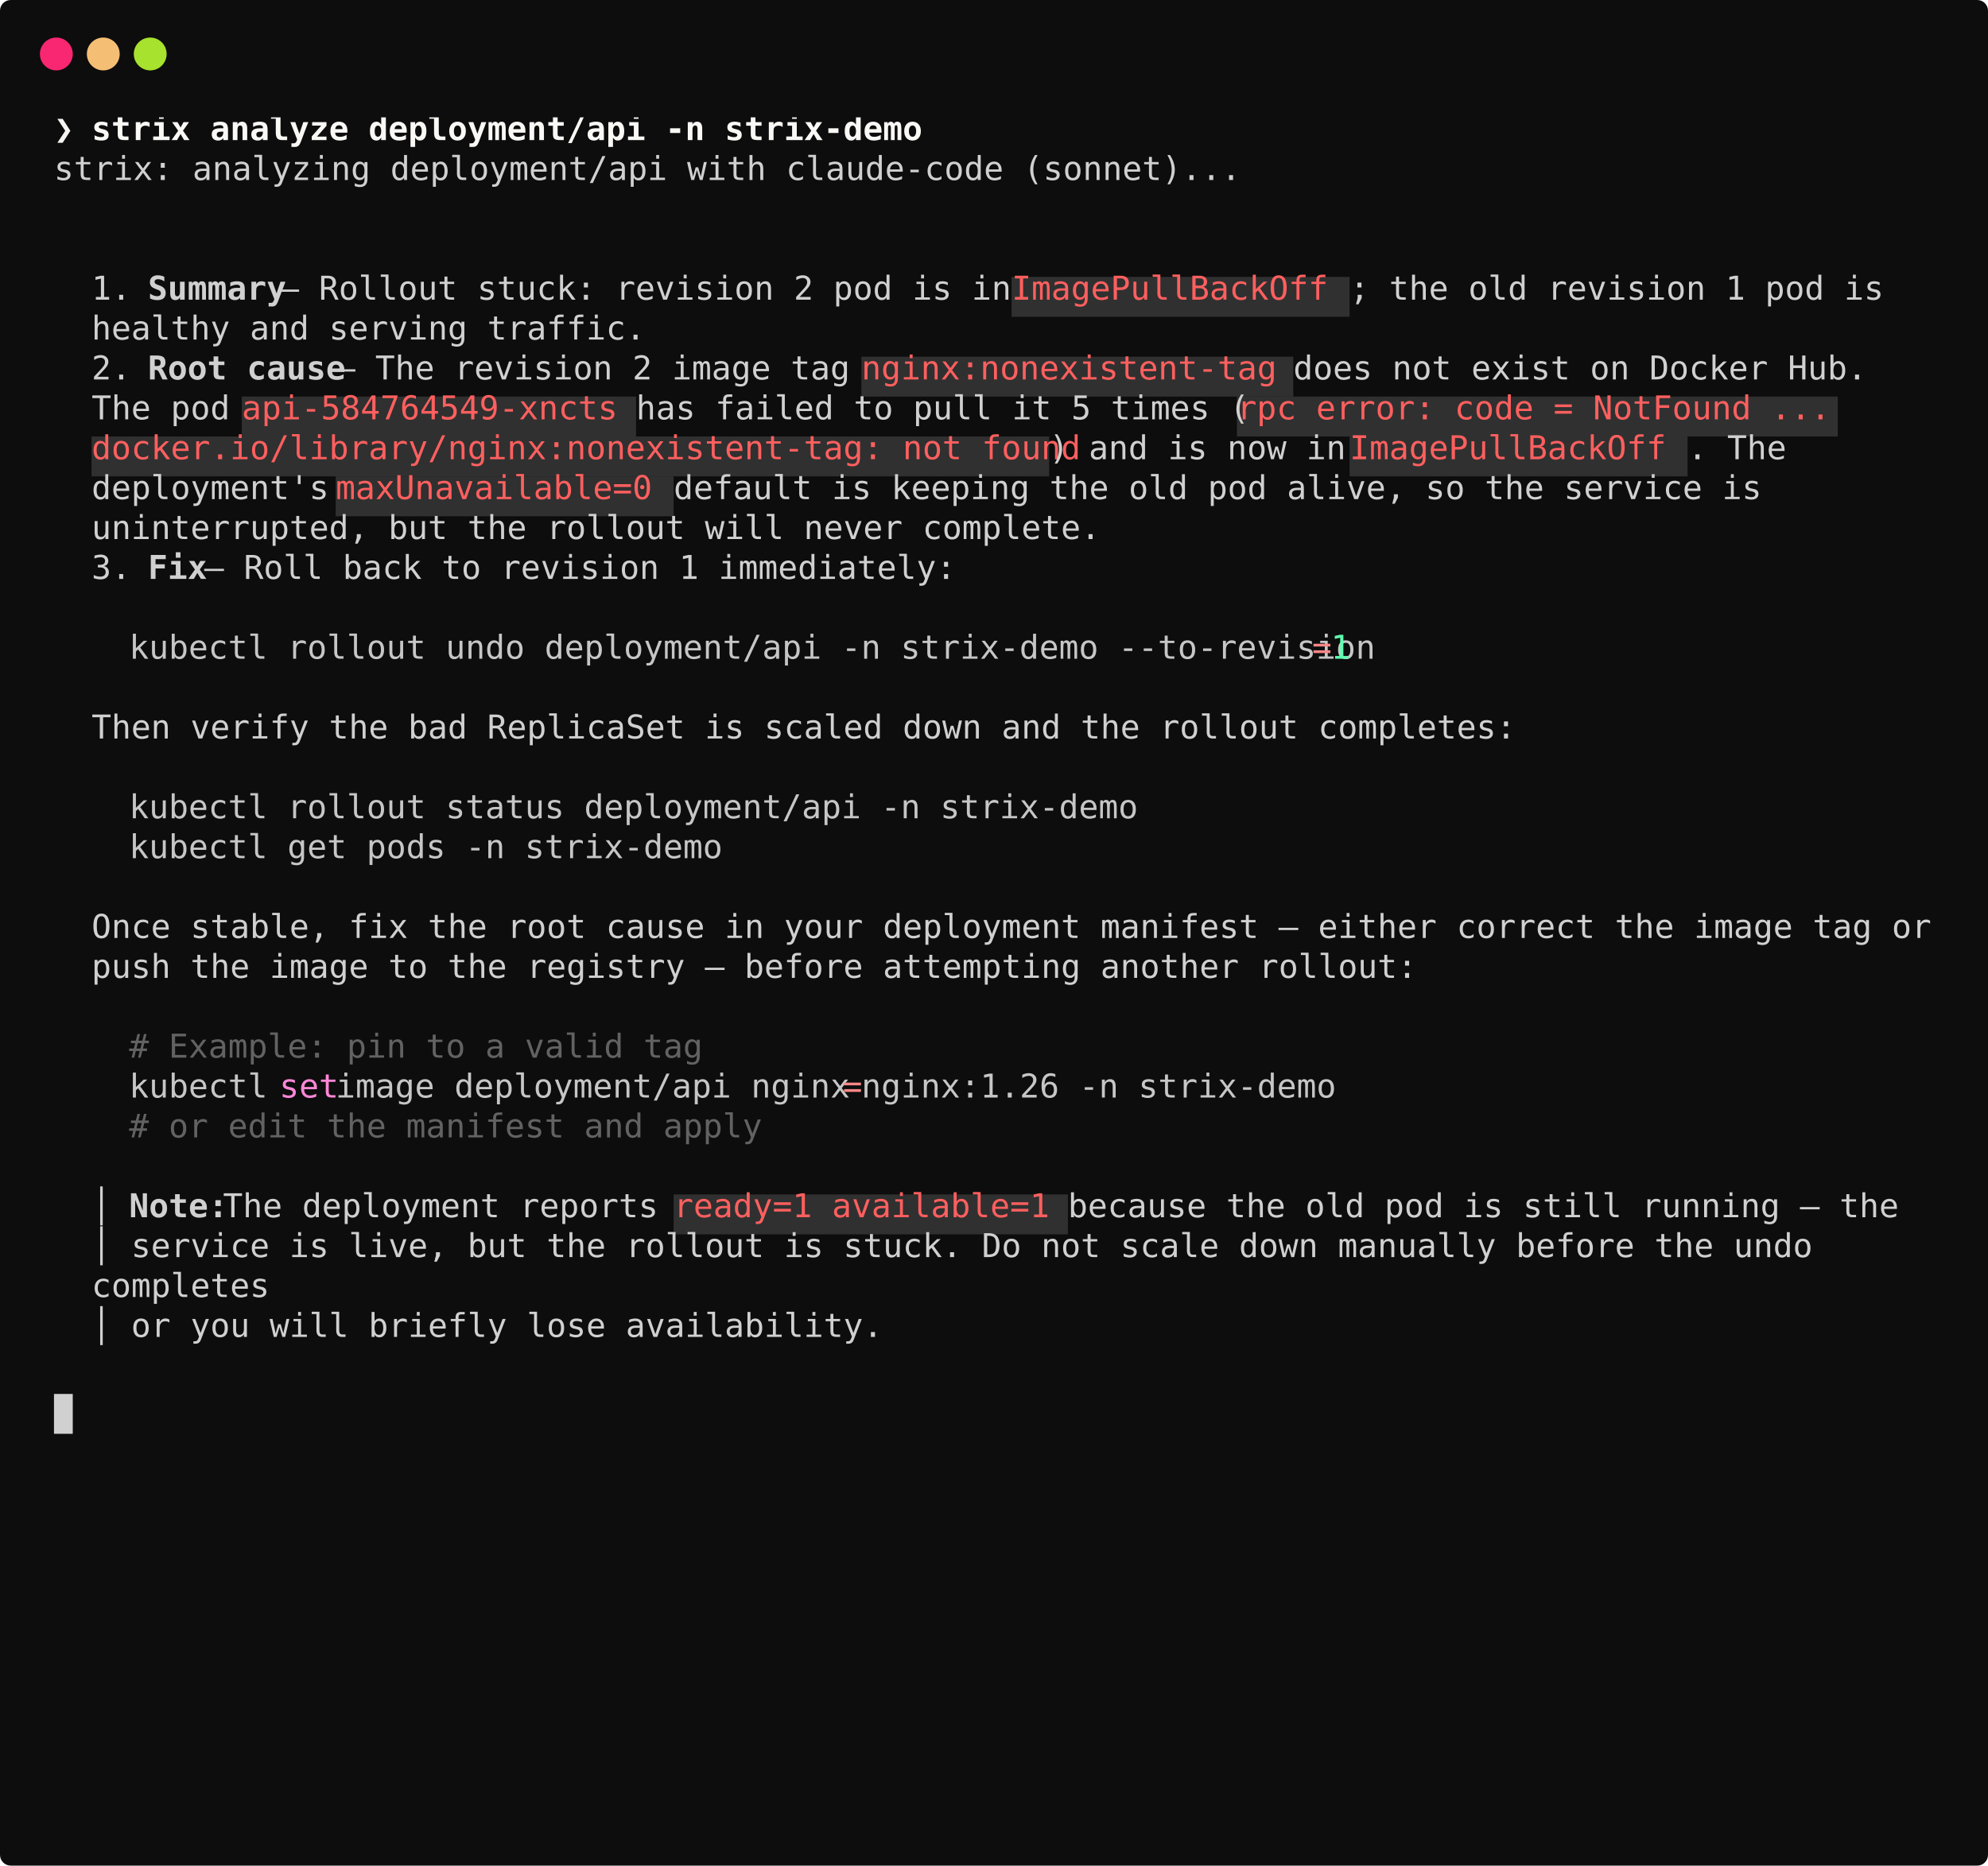
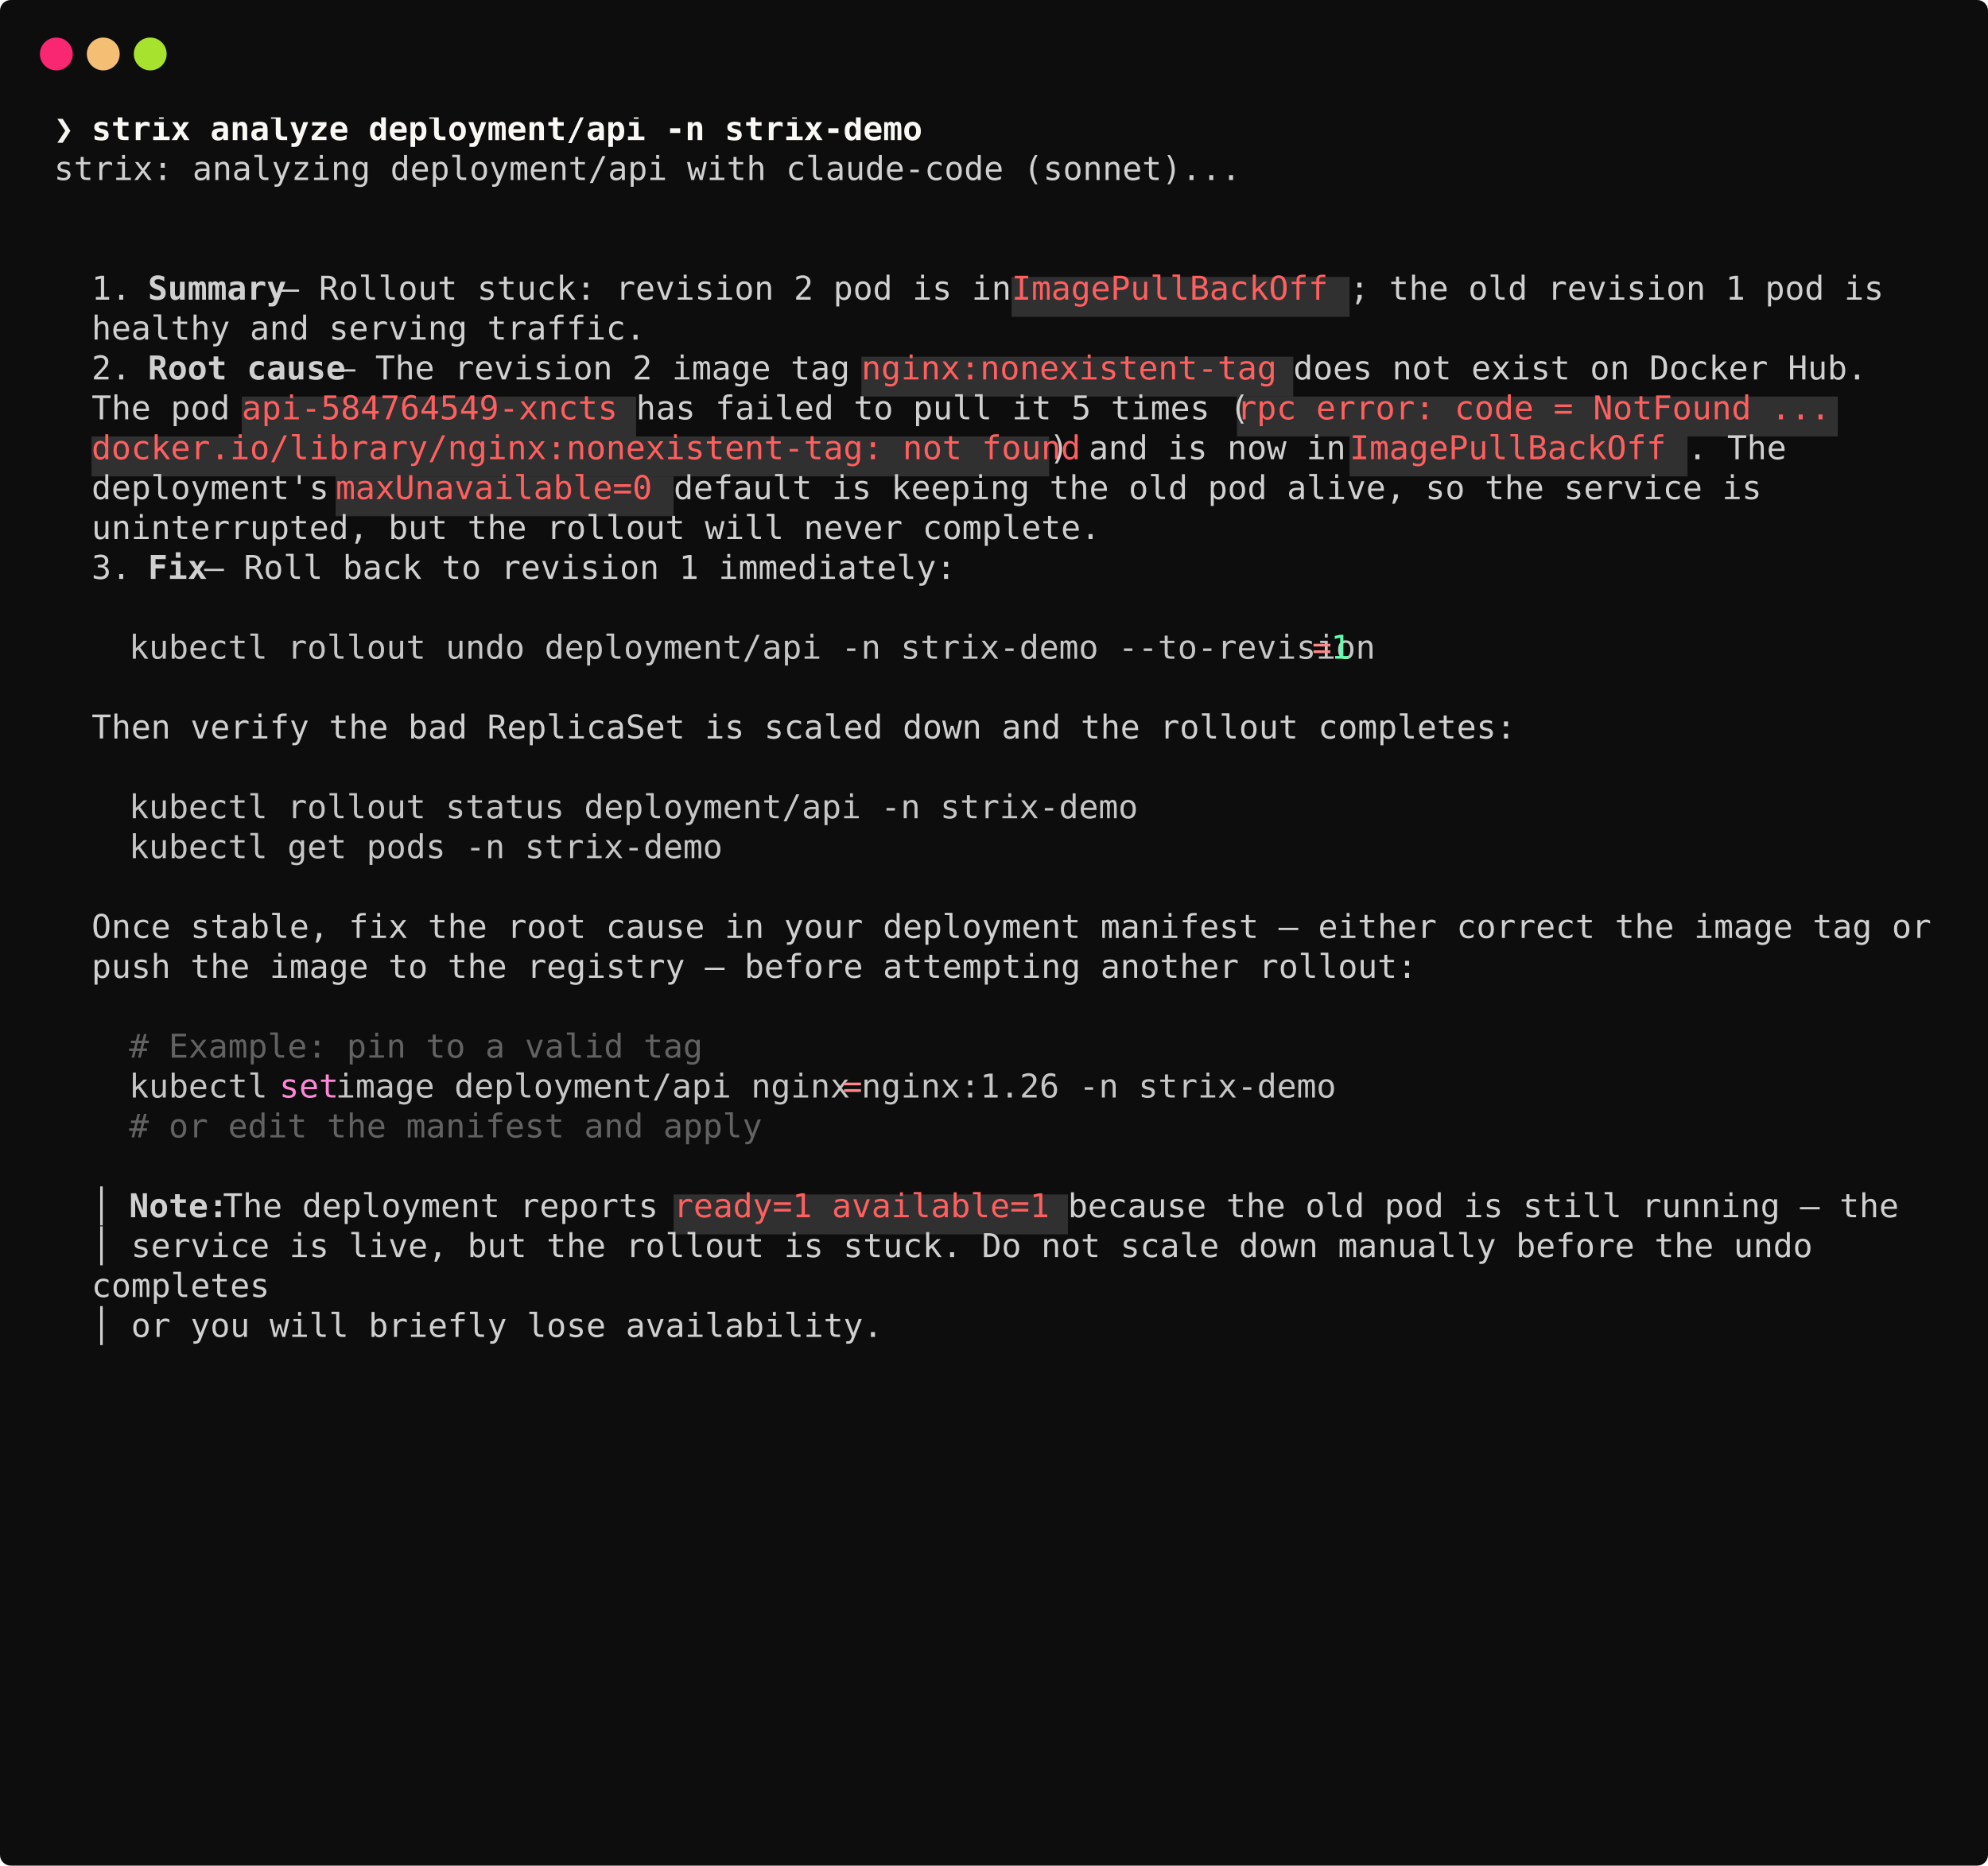
<svg xmlns="http://www.w3.org/2000/svg" xmlns:ns1="https://github.com/nbedos/termtosvg" xmlns:xlink="http://www.w3.org/1999/xlink" id="terminal" baseProfile="full" viewBox="0 0 847 795" width="847" version="1.1">
  <defs>
    <ns1:template_settings>
      <ns1:screen_geometry columns="100" rows="42" />
      <ns1:animation type="css" />
    </ns1:template_settings>
    <style type="text/css" id="generated-style">#screen {
                font-family: 'DejaVu Sans Mono', monospace;
                font-style: normal;
                font-size: 14px;
            }

        text {
            dominant-baseline: text-before-edge;
            white-space: pre;
        }
    
            :root {
                --animation-duration: 3000ms;
            }

            @keyframes roll {
                0.000%{transform:translateY(0px)}
66.667%{transform:translateY(-748px)}
100.000%{transform:translateY(-748px)}
            }

            #screen_view {
                animation-duration: 3000ms;
                animation-iteration-count:infinite;
                animation-name:roll;
                animation-timing-function: steps(1,end);
                animation-fill-mode: forwards;
            }
        </style>
    <style type="text/css" id="user-style">
            /* The colors defined below are the default 16 colors used for rendering text of the terminal. Adjust
               them as needed.
               gjm8 color theme (source: https://terminal.sexy/) */
            .foreground {fill: #d0d0d0}
            .background {fill: #0d0d0d}
            .color0 {fill: #0d0d0d}
            .color1 {fill: #f92672}
            .color2 {fill: #a6e22e}
            .color3 {fill: #f4bf75}
            .color4 {fill: #66d9ef}
            .color5 {fill: #ae81ff}
            .color6 {fill: #a1efe4}
            .color7 {fill: #f8f8f2}
            .color8 {fill: #75715e}
            .color9 {fill: #fd971f}
            .color10 {fill: #383830}
            .color11 {fill: #49483e}
            .color12 {fill: #a59f85}
            .color13 {fill: #f5f4f1}
            .color14 {fill: #cc6633}
            .color15 {fill: #f9f8f5}
        </style>
  </defs>
  <rect id="terminalui" class="background" width="100%" height="100%" ry="4.583" />
  <circle cx="24" cy="23" r="7" class="color1" />
  <circle cx="44" cy="23" r="7" class="color3" />
  <circle cx="64" cy="23" r="7" class="color2" />
  <svg id="screen" width="800" height="714" x="23" y="50" viewBox="0 0 800 714" preserveAspectRatio="xMidYMin slice">
    <rect class="background" height="100%" width="100%" x="0" y="0" />
    <defs>
      <g id="g1">
        <text x="0" textLength="16" font-weight="bold" class="color13">❯ </text>
        <text x="16" textLength="336" font-weight="bold" class="color15">strix analyze deployment/api -n strix-demo</text>
      </g>
      <g id="g2">
        <text x="0" textLength="480" class="foreground">strix: analyzing deployment/api with claude-code (sonnet)...</text>
      </g>
      <g id="g3">
        <text x="0" textLength="16" class="foreground">  </text>
        <text x="16" textLength="768" fill="#d0d0d0">                                                                                                </text>
      </g>
      <g id="g4">
        <text x="0" textLength="16" class="foreground">  </text>
        <text x="16" textLength="24" fill="#d0d0d0">1. </text>
        <text x="40" textLength="56" font-weight="bold" fill="#d0d0d0">Summary</text>
        <text x="96" textLength="312" fill="#d0d0d0"> — Rollout stuck: revision 2 pod is in </text>
        <text x="408" textLength="144" fill="#ff5f5f"> ImagePullBackOff </text>
        <text x="552" textLength="232" fill="#d0d0d0">; the old revision 1 pod is  </text>
      </g>
      <g id="g5">
        <text x="0" textLength="16" class="foreground">  </text>
        <text x="16" textLength="768" fill="#d0d0d0">healthy and serving traffic.                                                                    </text>
      </g>
      <g id="g6">
        <text x="0" textLength="16" class="foreground">  </text>
        <text x="16" textLength="24" fill="#d0d0d0">2. </text>
        <text x="40" textLength="80" font-weight="bold" fill="#d0d0d0">Root cause</text>
        <text x="120" textLength="224" fill="#d0d0d0"> — The revision 2 image tag </text>
        <text x="344" textLength="184" fill="#ff5f5f"> nginx:nonexistent-tag </text>
        <text x="528" textLength="256" fill="#d0d0d0"> does not exist on Docker Hub.  </text>
      </g>
      <g id="g7">
        <text x="0" textLength="16" class="foreground">  </text>
        <text x="16" textLength="64" fill="#d0d0d0">The pod </text>
        <text x="80" textLength="168" fill="#ff5f5f"> api-584764549-xncts </text>
        <text x="248" textLength="256" fill="#d0d0d0"> has failed to pull it 5 times (</text>
        <text x="504" textLength="248" fill="#ff5f5f"> rpc error: code = NotFound ...</text>
        <text x="752" textLength="32" fill="#d0d0d0">    </text>
      </g>
      <g id="g8">
        <text x="0" textLength="16" class="foreground">  </text>
        <text x="16" textLength="408" fill="#ff5f5f">docker.io/library/nginx:nonexistent-tag: not found </text>
        <text x="424" textLength="128" fill="#d0d0d0">) and is now in </text>
        <text x="552" textLength="144" fill="#ff5f5f"> ImagePullBackOff </text>
        <text x="696" textLength="88" fill="#d0d0d0">. The      </text>
      </g>
      <g id="g9">
        <text x="0" textLength="16" class="foreground">  </text>
        <text x="16" textLength="104" fill="#d0d0d0">deployment's </text>
        <text x="120" textLength="144" fill="#ff5f5f"> maxUnavailable=0 </text>
        <text x="264" textLength="520" fill="#d0d0d0"> default is keeping the old pod alive, so the service is         </text>
      </g>
      <g id="g10">
        <text x="0" textLength="16" class="foreground">  </text>
        <text x="16" textLength="768" fill="#d0d0d0">uninterrupted, but the rollout will never complete.                                             </text>
      </g>
      <g id="g11">
        <text x="0" textLength="16" class="foreground">  </text>
        <text x="16" textLength="24" fill="#d0d0d0">3. </text>
        <text x="40" textLength="24" font-weight="bold" fill="#d0d0d0">Fix</text>
        <text x="64" textLength="720" fill="#d0d0d0"> — Roll back to revision 1 immediately:                                                   </text>
      </g>
      <g id="g12">
        <text x="0" textLength="16" class="foreground">  </text>
        <text x="16" textLength="16" fill="#d0d0d0">  </text>
        <text x="32" textLength="504" fill="#c6c6c6">kubectl rollout undo deployment/api -n strix-demo --to-revision</text>
        <text x="536" textLength="8" fill="#ff8787">=</text>
        <text x="544" textLength="8" fill="#5fffaf">1</text>
        <text x="552" textLength="232" fill="#d0d0d0">                             </text>
      </g>
      <g id="g13">
        <text x="0" textLength="16" class="foreground">  </text>
        <text x="16" textLength="768" fill="#d0d0d0">Then verify the bad ReplicaSet is scaled down and the rollout completes:                        </text>
      </g>
      <g id="g14">
        <text x="0" textLength="16" class="foreground">  </text>
        <text x="16" textLength="16" fill="#d0d0d0">  </text>
        <text x="32" textLength="408" fill="#c6c6c6">kubectl rollout status deployment/api -n strix-demo</text>
        <text x="440" textLength="344" fill="#d0d0d0">                                           </text>
      </g>
      <g id="g15">
        <text x="0" textLength="16" class="foreground">  </text>
        <text x="16" textLength="16" fill="#d0d0d0">  </text>
        <text x="32" textLength="240" fill="#c6c6c6">kubectl get pods -n strix-demo</text>
        <text x="272" textLength="512" fill="#d0d0d0">                                                                </text>
      </g>
      <g id="g16">
        <text x="0" textLength="16" class="foreground">  </text>
        <text x="16" textLength="768" fill="#d0d0d0">Once stable, fix the root cause in your deployment manifest — either correct the image tag or   </text>
      </g>
      <g id="g17">
        <text x="0" textLength="16" class="foreground">  </text>
        <text x="16" textLength="768" fill="#d0d0d0">push the image to the registry — before attempting another rollout:                             </text>
      </g>
      <g id="g18">
        <text x="0" textLength="16" class="foreground">  </text>
        <text x="16" textLength="16" fill="#d0d0d0">  </text>
        <text x="32" textLength="232" fill="#626262"># Example: pin to a valid tag</text>
        <text x="264" textLength="520" fill="#d0d0d0">                                                                 </text>
      </g>
      <g id="g19">
        <text x="0" textLength="16" class="foreground">  </text>
        <text x="16" textLength="16" fill="#d0d0d0">  </text>
        <text x="32" textLength="64" fill="#c6c6c6">kubectl </text>
        <text x="96" textLength="24" fill="#ff87d7">set</text>
        <text x="120" textLength="216" fill="#c6c6c6"> image deployment/api nginx</text>
        <text x="336" textLength="8" fill="#ff8787">=</text>
        <text x="344" textLength="192" fill="#c6c6c6">nginx:1.26 -n strix-demo</text>
        <text x="536" textLength="248" fill="#d0d0d0">                               </text>
      </g>
      <g id="g20">
        <text x="0" textLength="16" class="foreground">  </text>
        <text x="16" textLength="16" fill="#d0d0d0">  </text>
        <text x="32" textLength="256" fill="#626262"># or edit the manifest and apply</text>
        <text x="288" textLength="496" fill="#d0d0d0">                                                              </text>
      </g>
      <g id="g21">
        <text x="0" textLength="16" class="foreground">  </text>
        <text x="16" textLength="16" fill="#d0d0d0">│ </text>
        <text x="32" textLength="40" font-weight="bold" fill="#d0d0d0">Note:</text>
        <text x="72" textLength="192" fill="#d0d0d0"> The deployment reports </text>
        <text x="264" textLength="168" fill="#ff5f5f"> ready=1 available=1 </text>
        <text x="432" textLength="352" fill="#d0d0d0"> because the old pod is still running — the </text>
      </g>
      <g id="g22">
        <text x="0" textLength="16" class="foreground">  </text>
        <text x="16" textLength="768" fill="#d0d0d0">│ service is live, but the rollout is stuck. Do not scale down manually before the undo         </text>
      </g>
      <g id="g23">
        <text x="0" textLength="16" class="foreground">  </text>
        <text x="16" textLength="768" fill="#d0d0d0">completes                                                                                       </text>
      </g>
      <g id="g24">
        <text x="0" textLength="16" class="foreground">  </text>
        <text x="16" textLength="768" fill="#d0d0d0">│ or you will briefly lose availability.                                                        </text>
-       </g>
-       <g id="g25">
-         <text x="0" textLength="8" class="background"> </text>
-       </g>
-       <g id="g26">
-         <text x="0" textLength="8" class="foreground"> </text>
-         <text x="8" textLength="8" class="background"> </text>
      </g>
    </defs>
    <g id="screen_view">
      <g>
        <use xlink:href="#g1" y="0" />
        <use xlink:href="#g2" y="17" />
        <use xlink:href="#g3" y="51" />
        <rect x="408" y="68" width="144" height="17" fill="#303030" />
        <use xlink:href="#g4" y="68" />
        <use xlink:href="#g5" y="85" />
        <rect x="344" y="102" width="184" height="17" fill="#303030" />
        <use xlink:href="#g6" y="102" />
        <rect x="80" y="119" width="168" height="17" fill="#303030" />
        <rect x="504" y="119" width="256" height="17" fill="#303030" />
        <use xlink:href="#g7" y="119" />
        <rect x="16" y="136" width="408" height="17" fill="#303030" />
        <rect x="552" y="136" width="144" height="17" fill="#303030" />
        <use xlink:href="#g8" y="136" />
        <rect x="120" y="153" width="144" height="17" fill="#303030" />
        <use xlink:href="#g9" y="153" />
        <use xlink:href="#g10" y="170" />
        <use xlink:href="#g11" y="187" />
        <use xlink:href="#g3" y="204" />
        <use xlink:href="#g12" y="221" />
        <use xlink:href="#g3" y="238" />
        <use xlink:href="#g13" y="255" />
        <use xlink:href="#g3" y="272" />
        <use xlink:href="#g14" y="289" />
        <use xlink:href="#g15" y="306" />
        <use xlink:href="#g3" y="323" />
        <use xlink:href="#g16" y="340" />
        <use xlink:href="#g17" y="357" />
        <use xlink:href="#g3" y="374" />
        <use xlink:href="#g18" y="391" />
        <use xlink:href="#g19" y="408" />
        <use xlink:href="#g20" y="425" />
        <use xlink:href="#g3" y="442" />
        <rect x="264" y="459" width="168" height="17" fill="#303030" />
        <use xlink:href="#g21" y="459" />
        <use xlink:href="#g22" y="476" />
        <use xlink:href="#g23" y="493" />
        <use xlink:href="#g24" y="510" />
-         <rect x="0" y="544" width="8" height="17" class="foreground" />
-         <use xlink:href="#g25" y="544" />
      </g>
      <g>
        <use xlink:href="#g1" y="748" />
        <use xlink:href="#g2" y="765" />
        <use xlink:href="#g3" y="799" />
        <rect x="408" y="816" width="144" height="17" fill="#303030" />
        <use xlink:href="#g4" y="816" />
        <use xlink:href="#g5" y="833" />
        <rect x="344" y="850" width="184" height="17" fill="#303030" />
        <use xlink:href="#g6" y="850" />
        <rect x="80" y="867" width="168" height="17" fill="#303030" />
        <rect x="504" y="867" width="256" height="17" fill="#303030" />
        <use xlink:href="#g7" y="867" />
        <rect x="16" y="884" width="408" height="17" fill="#303030" />
        <rect x="552" y="884" width="144" height="17" fill="#303030" />
        <use xlink:href="#g8" y="884" />
        <rect x="120" y="901" width="144" height="17" fill="#303030" />
        <use xlink:href="#g9" y="901" />
        <use xlink:href="#g10" y="918" />
        <use xlink:href="#g11" y="935" />
        <use xlink:href="#g3" y="952" />
        <use xlink:href="#g12" y="969" />
        <use xlink:href="#g3" y="986" />
        <use xlink:href="#g13" y="1003" />
        <use xlink:href="#g3" y="1020" />
        <use xlink:href="#g14" y="1037" />
        <use xlink:href="#g15" y="1054" />
        <use xlink:href="#g3" y="1071" />
        <use xlink:href="#g16" y="1088" />
        <use xlink:href="#g17" y="1105" />
        <use xlink:href="#g3" y="1122" />
        <use xlink:href="#g18" y="1139" />
        <use xlink:href="#g19" y="1156" />
        <use xlink:href="#g20" y="1173" />
        <use xlink:href="#g3" y="1190" />
        <rect x="264" y="1207" width="168" height="17" fill="#303030" />
        <use xlink:href="#g21" y="1207" />
        <use xlink:href="#g22" y="1224" />
        <use xlink:href="#g23" y="1241" />
        <use xlink:href="#g24" y="1258" />
-         <rect x="8" y="1292" width="8" height="17" class="foreground" />
-         <use xlink:href="#g26" y="1292" />
      </g>
    </g>
  </svg>
</svg>
